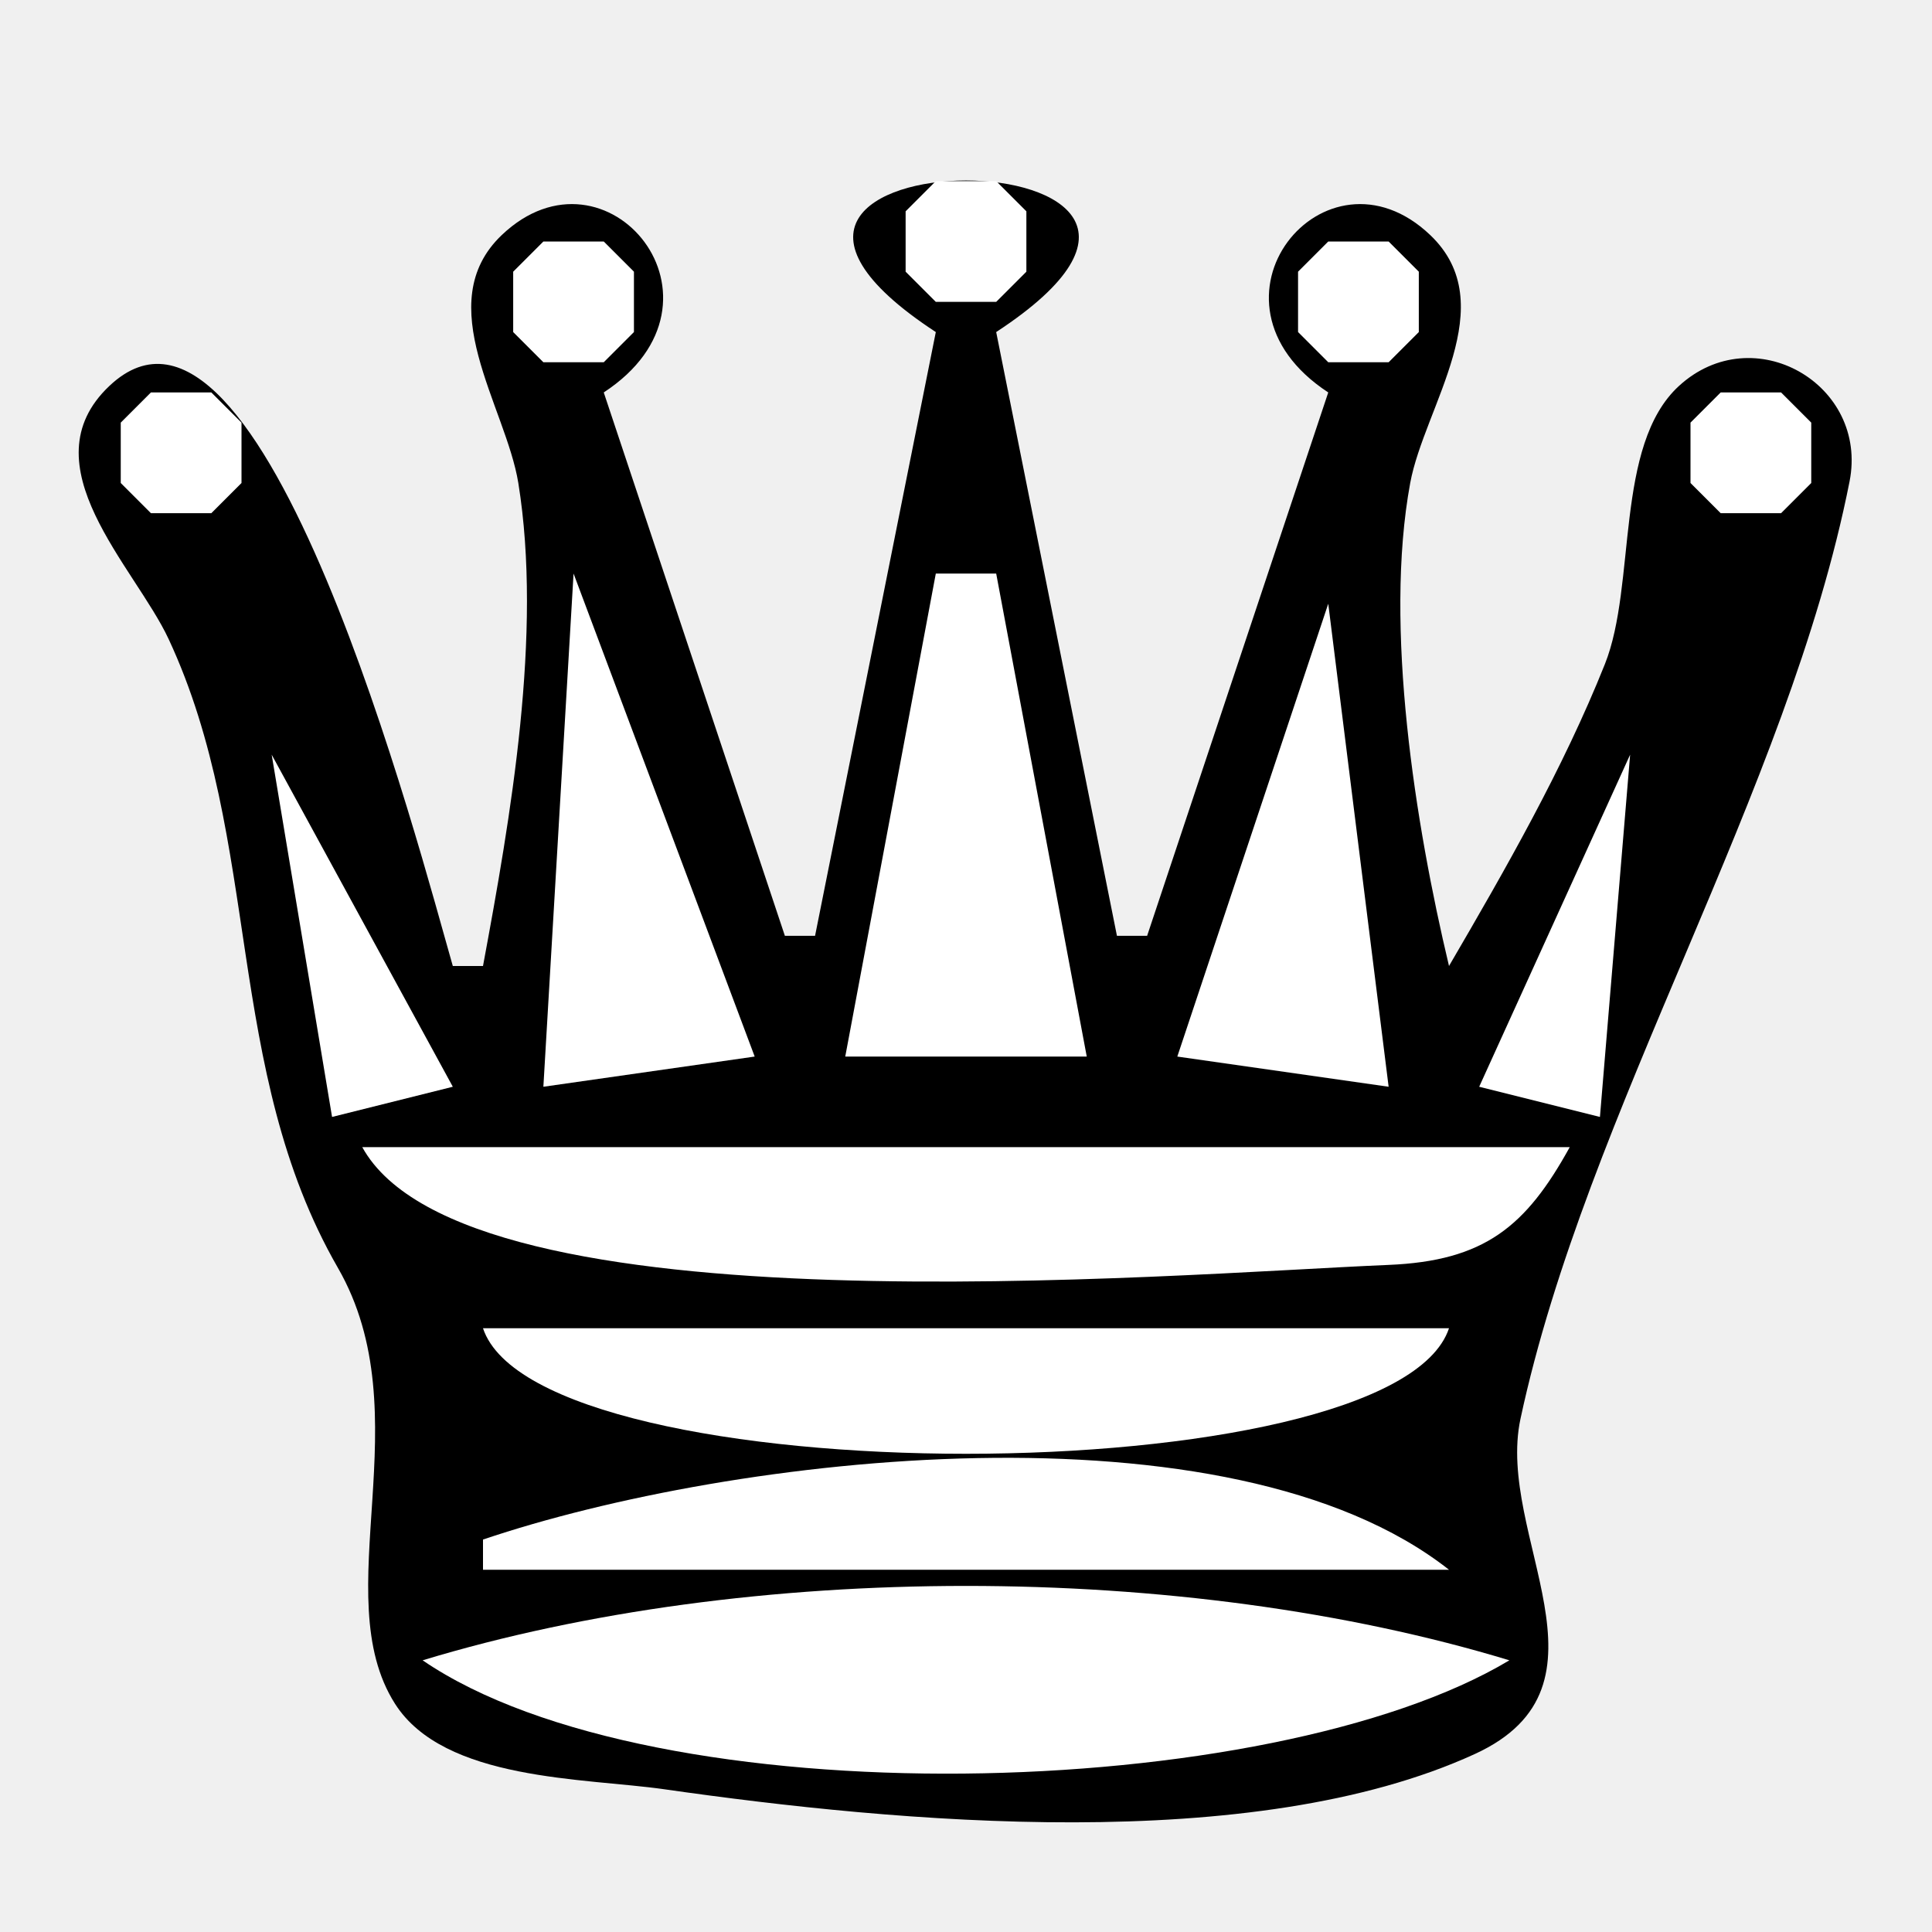
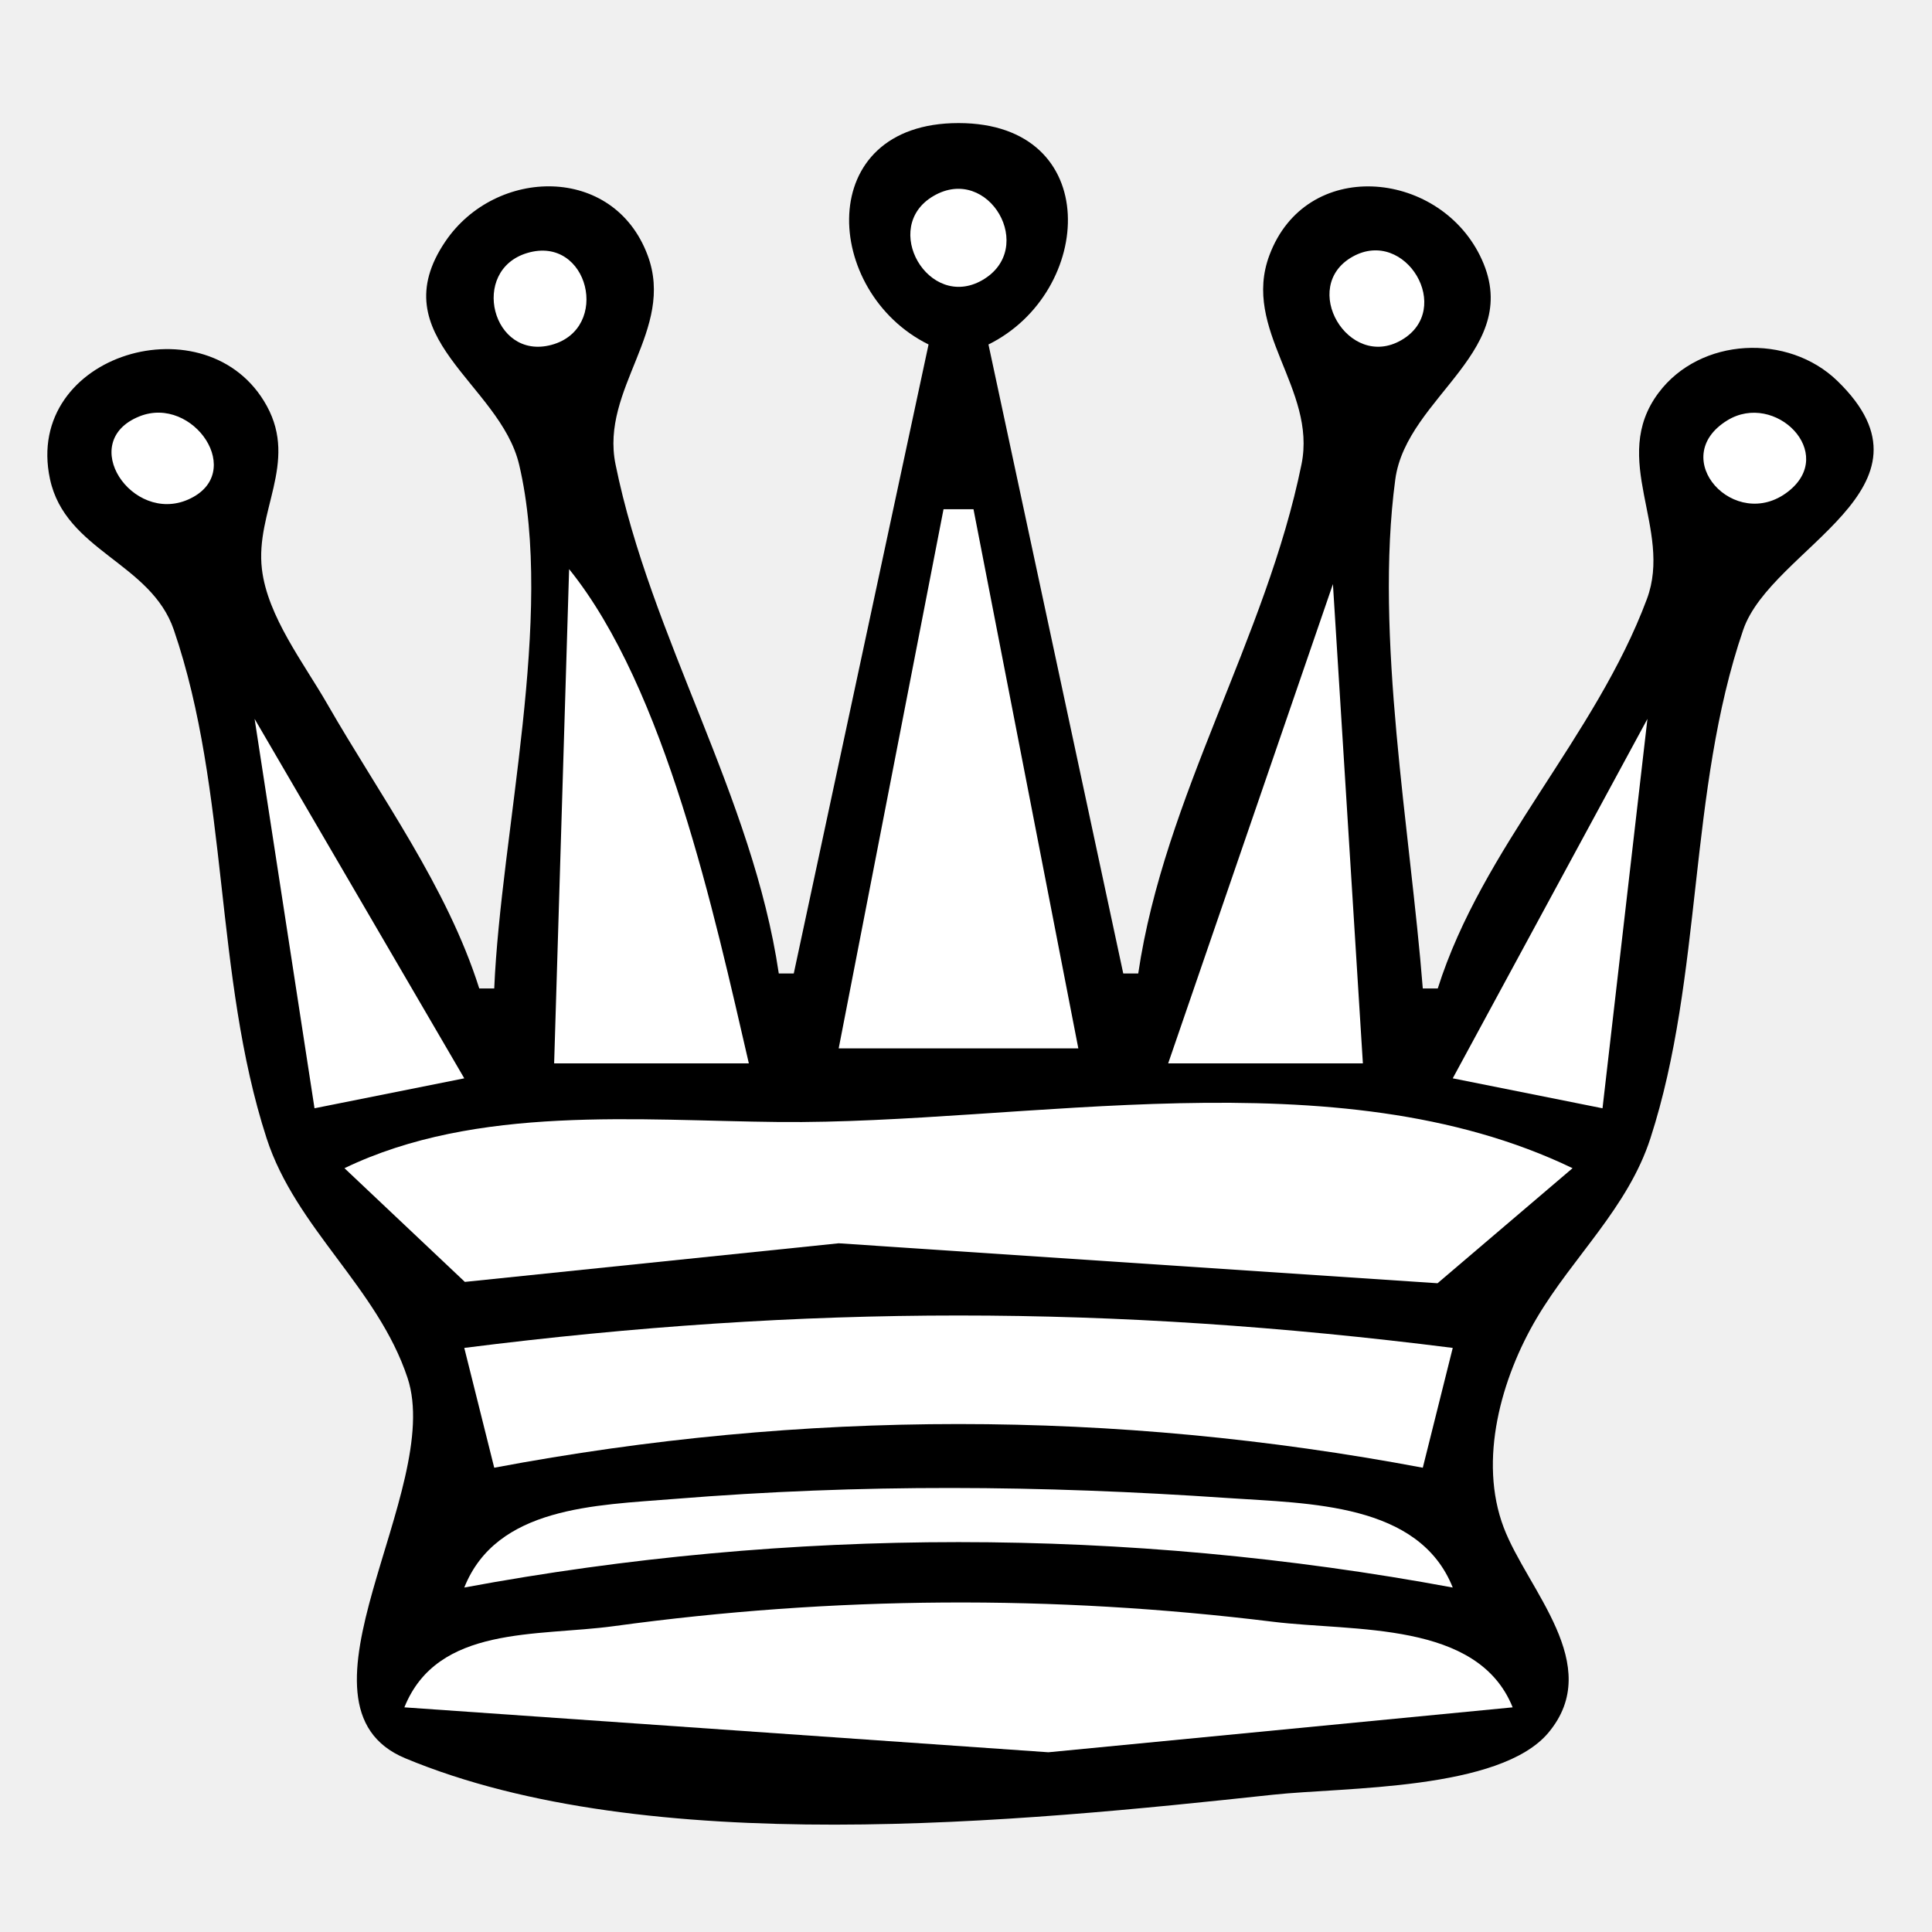
- <svg width="64" height="64">
-   <path style="fill:#000000; stroke:none;" d="M31 11L27 31L26 31L20 13C24.625 9.97 20.096 4.478 16.622 7.786C14.237 10.057 16.759 13.462 17.17 16C17.977 20.994 16.916 27.068 16 32L15 32C13.926 28.272 8.693 7.984 3.622 12.786C0.868 15.393 4.468 18.773 5.586 21.17C8.704 27.859 7.398 35.403 11.194 42C14.004 46.884 10.793 52.83 13.083 56.436C14.712 59.003 19.367 58.894 22 59.271C29.756 60.38 41.495 61.474 48.851 58.106C53.806 55.838 49.539 50.868 50.368 47C52.556 36.79 59.235 26.237 61.268 15.954C61.906 12.728 58.082 10.524 55.617 12.786C53.468 14.758 54.219 19.359 53.164 22C51.783 25.46 49.874 28.79 48 32C46.886 27.323 45.836 20.762 46.715 16C47.183 13.462 49.802 10.094 47.378 7.786C43.904 4.478 39.374 9.97 44 13L38 31L37 31L33 11C43.221 4.305 20.779 4.305 31 11z" />
-   <path style="fill:#ffffff; stroke:none;" d="M31 6L30 7L30 9L31 10L33 10L34 9L34 7L33 6L31 6M18 8L17 9L17 11L18 12L20 12L21 11L21 9L20 8L18 8M44 8L43 9L43 11L44 12L46 12L47 11L47 9L46 8L44 8M5 13L4 14L4 16L5 17L7 17L8 16L8 14L7 13L5 13M57 13L56 14L56 16L57 17L59 17L60 16L60 14L59 13L57 13M19 19L18 36L25 35L19 19M31 19L28 35L36 35L33 19L31 19M44 20L39 35L46 36L44 20M9 25L11 37L15 36L9 25M54 25L49 36L53 37L54 25M12 38C15.433 44.226 38.722 42.204 45.995 41.902C49.178 41.77 50.551 40.628 52 38L12 38M16 44C17.842 49.545 46.158 49.545 48 44L16 44M16 51L16 52L48 52C40.72 46.272 24.279 48.198 16 51M14 55C21.705 60.265 42.088 59.741 50 55C39.185 51.714 24.814 51.714 14 55z" />
+ <svg width="129" height="129">
+   <path style="fill:#000000; stroke:none;" d="M62 23L53 65L52 65C50.252 53.165 43.459 42.619 41.098 31C40.072 25.951 45.106 22.027 43.242 17.044C40.969 10.966 33.104 11.172 29.746 16.109C25.384 22.523 33.384 25.575 34.667 31.039C37.044 41.162 33.448 55.563 33 66L32 66C29.847 59.197 25.387 53.161 21.85 47C20.298 44.296 17.863 41.168 17.488 38C17.035 34.165 19.905 30.924 17.817 27.109C13.915 19.979 1.542 23.609 3.337 31.985C4.369 36.799 10.063 37.551 11.606 42.055C15.303 52.852 14.284 65.142 17.8 76C19.748 82.014 25.214 85.976 27.211 92C29.688 99.469 18.613 113.879 27.059 117.4C43.249 124.151 68.041 121.656 85 119.834C89.745 119.324 100.161 119.565 103.396 115.682C107.158 111.166 101.993 106.171 100.406 102C98.692 97.495 100.244 92.002 102.613 88C105.045 83.892 108.698 80.638 110.2 76C113.716 65.142 112.697 52.852 116.394 42.055C118.276 36.56 130.101 32.627 122.682 25.434C119.39 22.242 113.526 22.515 110.743 26.228C107.422 30.66 111.713 35.309 109.963 40C106.527 49.208 98.987 56.56 96 66L95 66C94.167 55.441 91.762 42.476 93.163 32.015C93.913 26.415 101.96 23.355 98.806 17.044C95.947 11.326 87.201 10.512 84.758 17.044C82.894 22.027 87.928 25.951 86.902 31C84.541 42.619 77.748 53.165 76 65L75 65L66 23C73.07 19.512 73.718 8.218 64 8.218C54.282 8.218 54.931 19.512 62 23z" />
+   <path style="fill:#ffffff; stroke:none;" d="M62.329 13.086C58.763 15.166 62.005 20.752 65.577 18.712C69.276 16.6 66.017 10.934 62.329 13.086M35.213 16.89C31.334 18.04 32.857 24.086 36.815 23.029C40.815 21.961 39.307 15.677 35.213 16.89M90.318 17.136C86.729 19.139 90.034 24.752 93.566 22.713C97.124 20.66 93.844 15.168 90.318 17.136M9.314 27.8C5.097 29.489 8.818 35.007 12.566 33.353C16.493 31.62 12.91 26.36 9.314 27.8M115.329 28.071C111.26 30.577 115.851 35.588 119.396 32.82C122.686 30.251 118.518 26.107 115.329 28.071M63 34L56 70L72 70L65 34L63 34M38 38L37 71L50 71C47.7 61.057 44.438 45.976 38 38M89 39L78 71L91 71L89 39M17 48L21 74L31 72L17 48M110 48L97 72L107 74L110 48M23 78L31.039 85.593L56 83.015L95.985 85.682L105 78C89.167 70.381 68.488 75.08 52 74.917C42.68 74.826 31.837 73.747 23 78M31 90L33 98C53.637 94.112 74.363 94.112 95 98L97 90C74.192 87.115 53.809 87.115 31 90M31 106C52.768 101.956 75.232 101.956 97 106C94.751 100.35 87.419 100.395 82 100.025C69.441 99.166 57.564 99.071 45 100.086C39.765 100.508 33.153 100.592 31 106M27 114L70 116.999L101 114C98.674 108.208 90.445 108.956 85 108.285C70.308 106.475 55.667 106.574 41 108.576C35.845 109.28 29.208 108.502 27 114z" />
</svg>
